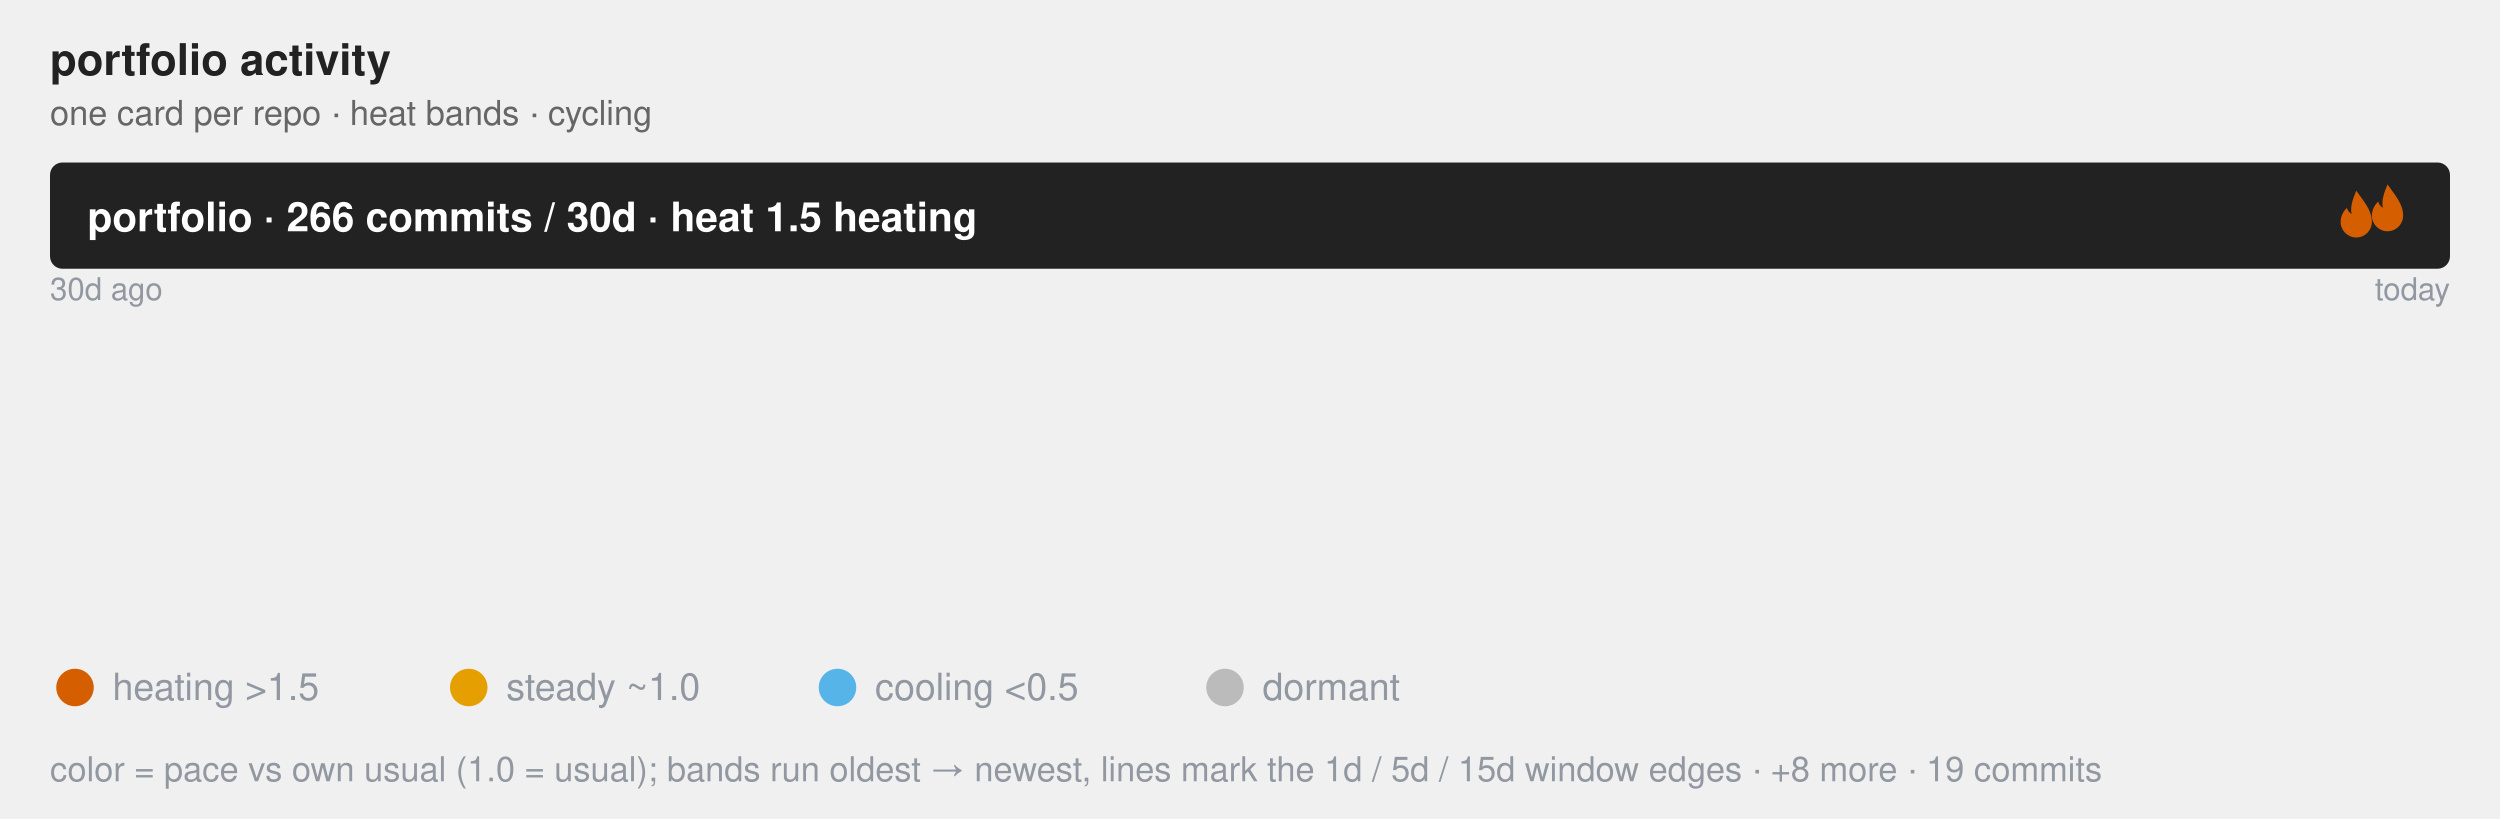
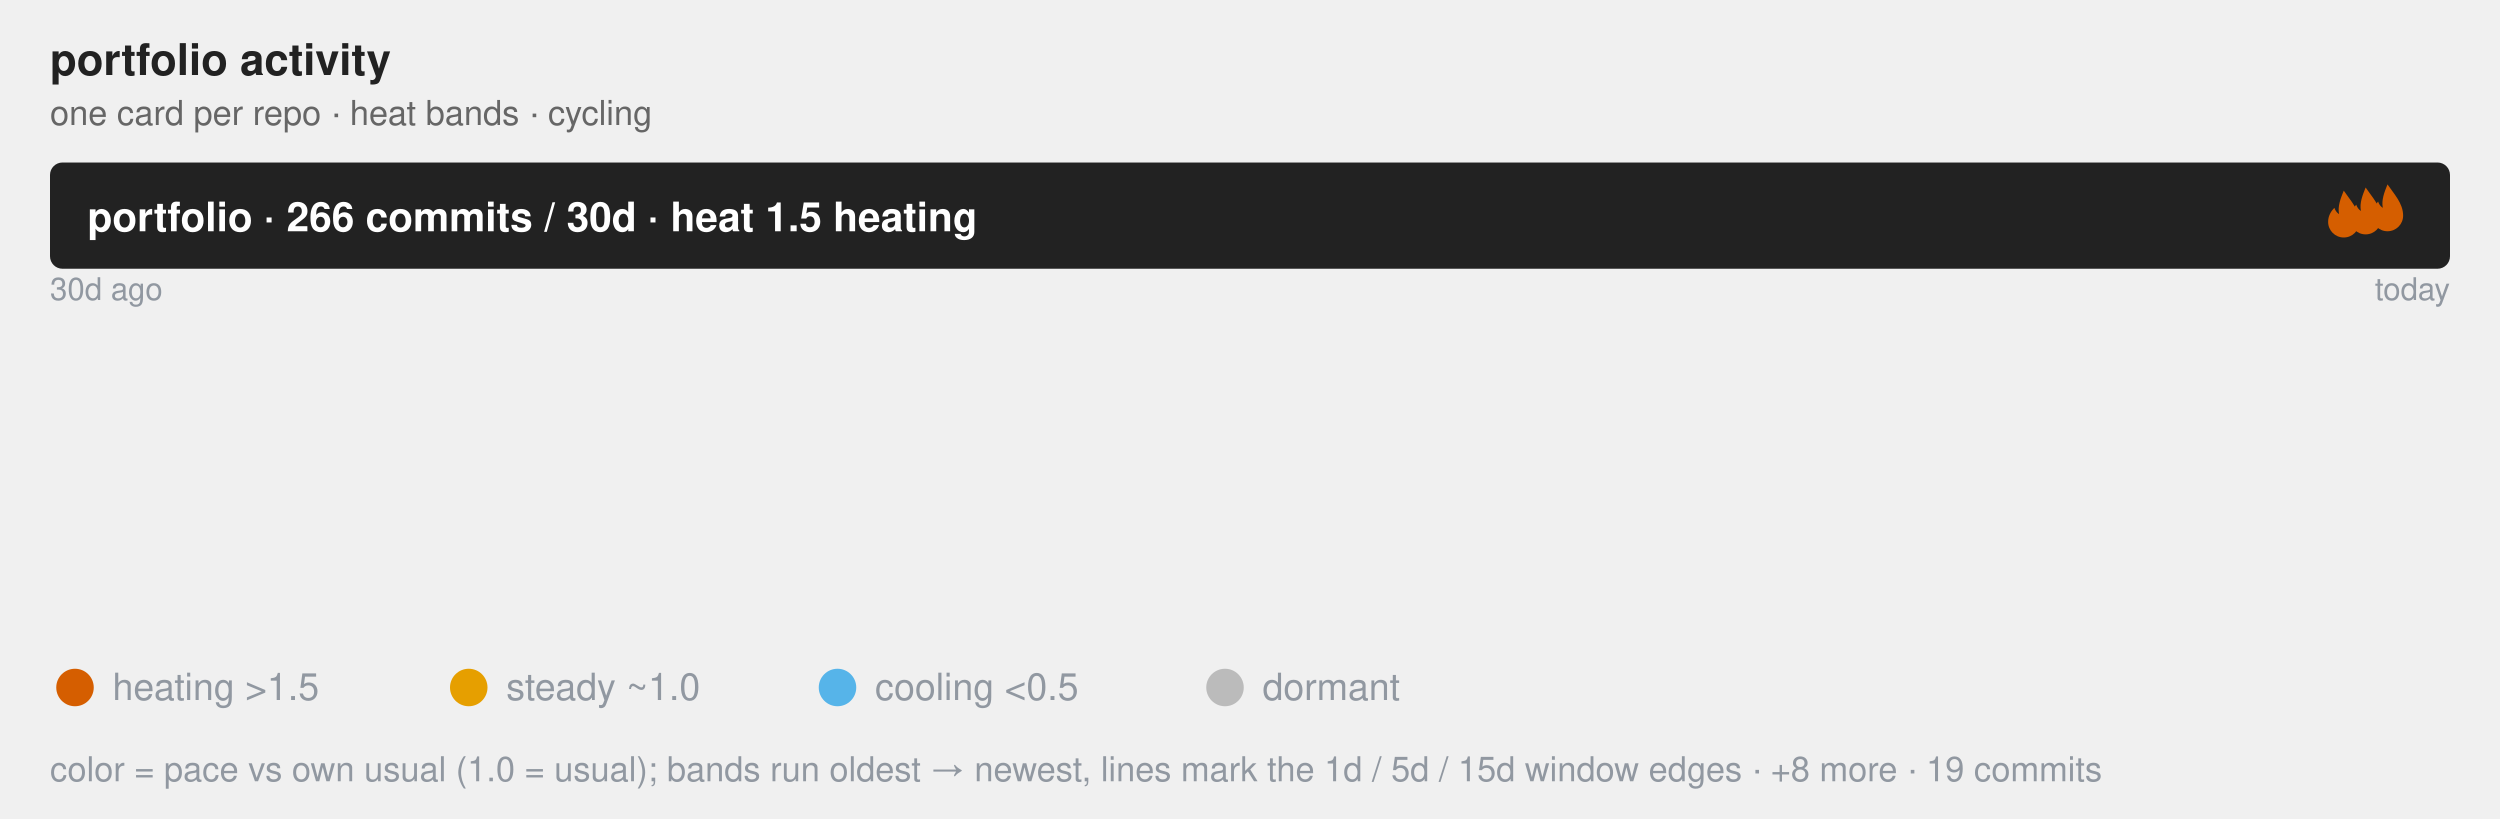
<svg xmlns="http://www.w3.org/2000/svg" class="flame-svg" viewBox="0 0 800.0 262.0" role="img" font-family="Helvetica, Arial, sans-serif">
  <text x="16" y="24" font-size="14" font-weight="bold" fill="#222">portfolio activity</text>
  <text x="16" y="40" class="muted">one card per repo · heat bands · cycling</text>
  <style>
            .bar {
                stroke: #fff;
                stroke-width: 2;
                rx: 4;
            }
            .lbl {
                fill: #fff;
                font-size: 13px;
                font-weight: 600;
            }
            .sub {
                fill: #fff;
                font-size: 11px;
                opacity: .92;
            }
            .dim {
                fill: #333;
                font-size: 12px;
            }
            .wht {
                fill: #fff;
                font-size: 10px;
                paint-order: stroke;
                stroke: rgba(0, 0, 0, .45);
                stroke-width: 3px;
                stroke-linejoin: round;
            }
            .muted {
                fill: #666;
                font-size: 11px;
            }
            .pulse {
                animation: breathe 2.2s ease-in-out infinite;
            }
            .slow {
                animation-duration: 3.4s;
            }
            @keyframes breathe {
                0%, 100% { opacity: .95; }
                50% { opacity: .62; }
            }
            .halo {
                transform-box: fill-box;
                transform-origin: center;
                animation: halo 2.2s ease-out infinite;
            }
            @keyframes halo {
                0% { opacity: .75; transform: scale(1); }
                100% { opacity: 0; transform: scale(2.4); }
            }
            .card {
                opacity: 0;
                animation: whisk ease-in-out infinite;
                animation-iteration-count: infinite;
            }
            .deck .card#r0 {
                opacity: 1;
            }
            @keyframes whisk {
                0% { opacity: 0; transform: translateX(60px); }
                3% { opacity: 1; transform: translateX(0); }
                10% { opacity: 1; transform: translateX(0); }
                13% { opacity: 0; transform: translateX(-60px); }
                100% { opacity: 0; transform: translateX(-60px); }
            }
            @media (prefers-reduced-motion: reduce) {
                .pulse, .halo, .card { animation: none; }
            }
        </style>
  <rect x="16.0" y="52.0" width="768.0" height="34.0" rx="4" fill="#222" />
  <text x="28.0" y="74.0" class="lbl">portfolio · 266 commits / 30d · heat 1.5 heating</text>
-   <svg x="746.0" y="61" width="16" height="16" viewBox="0 0 16 16" fill="#D55E00" class="pulse">
+   <svg x="742.0" y="61" width="16" height="16" viewBox="0 0 16 16" fill="#D55E00" class="pulse">
    <path d="M8 0 C10 3 13 6 13 10 A5 5 0 0 1 3 10 C3 8 4 6.5 5 5.5 C5.5 7 6.5 7.5 6.5 7.5 C6 5 7 2.5 8 0 Z" />
  </svg>
-   <svg x="756.0" y="59" width="16" height="16" viewBox="0 0 16 16" fill="#D55E00" class="pulse" style="animation-delay:-1.1s">
+   <svg x="749.0" y="60" width="16" height="16" viewBox="0 0 16 16" fill="#D55E00" class="pulse" style="animation-delay:-0.73s">
+     <path d="M8 0 C10 3 13 6 13 10 A5 5 0 0 1 3 10 C3 8 4 6.5 5 5.5 C5.5 7 6.5 7.5 6.5 7.5 C6 5 7 2.5 8 0 Z" />
+   </svg>
+   <svg x="756.0" y="59" width="16" height="16" viewBox="0 0 16 16" fill="#D55E00" class="pulse" style="animation-delay:-1.47s">
    <path d="M8 0 C10 3 13 6 13 10 A5 5 0 0 1 3 10 C3 8 4 6.5 5 5.5 C5.5 7 6.5 7.5 6.5 7.5 C6 5 7 2.5 8 0 Z" />
  </svg>
  <text x="16.0" y="96.0" font-size="10" fill="#9198a1">30d ago</text>
  <text x="784.0" y="96.0" font-size="10" text-anchor="end" fill="#9198a1">today</text>
  <linearGradient id="grad-r0" x1="0" y1="0" x2="1" y2="0">
    <stop offset="0.000" stop-color="#BBBBBB" stop-opacity="0.55" />
    <stop offset="0.939" stop-color="#56B4E9" stop-opacity="0.55" />
    <stop offset="0.980" stop-color="#E69F00" stop-opacity="0.55" />
    <stop offset="1.000" stop-color="#D55E00" stop-opacity="0.55" />
  </linearGradient>
  <linearGradient id="grad-r1" x1="0" y1="0" x2="1" y2="0">
    <stop offset="0.000" stop-color="#BBBBBB" stop-opacity="0.55" />
    <stop offset="0.286" stop-color="#BBBBBB" stop-opacity="0.55" />
    <stop offset="0.982" stop-color="#56B4E9" stop-opacity="0.55" />
    <stop offset="1.000" stop-color="#E69F00" stop-opacity="0.55" />
  </linearGradient>
  <linearGradient id="grad-r2" x1="0" y1="0" x2="1" y2="0">
    <stop offset="0.000" stop-color="#BBBBBB" stop-opacity="0.55" />
    <stop offset="0.917" stop-color="#E69F00" stop-opacity="0.55" />
    <stop offset="1.000" stop-color="#D55E00" stop-opacity="0.55" />
  </linearGradient>
  <linearGradient id="grad-r3" x1="0" y1="0" x2="1" y2="0">
    <stop offset="0.000" stop-color="#BBBBBB" stop-opacity="0.55" />
    <stop offset="0.421" stop-color="#BBBBBB" stop-opacity="0.55" />
    <stop offset="0.632" stop-color="#56B4E9" stop-opacity="0.55" />
    <stop offset="0.842" stop-color="#E69F00" stop-opacity="0.55" />
    <stop offset="1.000" stop-color="#D55E00" stop-opacity="0.55" />
  </linearGradient>
  <linearGradient id="grad-r4" x1="0" y1="0" x2="1" y2="0">
    <stop offset="0.000" stop-color="#BBBBBB" stop-opacity="0.55" />
    <stop offset="0.867" stop-color="#E69F00" stop-opacity="0.55" />
    <stop offset="1.000" stop-color="#D55E00" stop-opacity="0.55" />
  </linearGradient>
  <linearGradient id="grad-r5" x1="0" y1="0" x2="1" y2="0">
    <stop offset="0.000" stop-color="#BBBBBB" stop-opacity="0.55" />
    <stop offset="0.308" stop-color="#BBBBBB" stop-opacity="0.55" />
    <stop offset="1.000" stop-color="#56B4E9" stop-opacity="0.55" />
  </linearGradient>
  <linearGradient id="grad-r6" x1="0" y1="0" x2="1" y2="0">
    <stop offset="0.000" stop-color="#BBBBBB" stop-opacity="0.55" />
    <stop offset="0.250" stop-color="#BBBBBB" stop-opacity="0.55" />
    <stop offset="1.000" stop-color="#E69F00" stop-opacity="0.55" />
  </linearGradient>
  <linearGradient id="grad-r7" x1="0" y1="0" x2="1" y2="0">
    <stop offset="0.000" stop-color="#BBBBBB" stop-opacity="0.55" />
    <stop offset="0.333" stop-color="#BBBBBB" stop-opacity="0.55" />
    <stop offset="1.000" stop-color="#56B4E9" stop-opacity="0.55" />
  </linearGradient>
  <g id="r0" class="card pulse slow" style="animation-duration:32.0s;animation-delay:0s">
    <rect x="16.0" y="100.0" width="768.0" height="104.0" rx="4" fill="url(#grad-r0)" />
    <line x1="737.5" y1="100.0" x2="737.5" y2="110.0" stroke="#9198a1" stroke-width="1" opacity="0.8" />
    <text x="737.5" y="96.0" font-size="10" text-anchor="middle" fill="#9198a1">5d</text>
    <line x1="768.5" y1="100.0" x2="768.5" y2="110.0" stroke="#9198a1" stroke-width="1" opacity="0.8" />
    <text x="768.5" y="96.0" font-size="10" text-anchor="middle" fill="#9198a1" />
    <text x="32.0" y="130.0" font-size="20" font-weight="bold" fill="#222">jzombie-graph</text>
    <text x="32.0" y="152.0" class="dim" font-weight="bold">Nightly map of my GitHub portfolio: real dependency edges plus a self-normalized Developer Focus gauge ranking where at…</text>
    <text x="32.0" y="168.0" class="sub">99 commits · 37.2% of portfolio · heat 1.0 steady · Rust</text>
    <text x="32.0" y="182.0" class="wht">#automation #command-line #data-visualization #dependency-graph #developer-tools #github-actions +6</text>
  </g>
  <g id="r1" class="card pulse slow" style="animation-duration:32.0s;animation-delay:-4.0s">
    <rect x="16.0" y="100.0" width="768.0" height="104.0" rx="4" fill="url(#grad-r1)" />
    <line x1="235.4" y1="100.0" x2="235.4" y2="110.0" stroke="#9198a1" stroke-width="1" opacity="0.8" />
    <text x="235.4" y="96.0" font-size="10" text-anchor="middle" fill="#9198a1">15d</text>
    <line x1="770.3" y1="100.0" x2="770.3" y2="110.0" stroke="#9198a1" stroke-width="1" opacity="0.8" />
    <text x="770.3" y="96.0" font-size="10" text-anchor="middle" fill="#9198a1" />
    <text x="32.0" y="130.0" font-size="20" font-weight="bold" fill="#222">windows-headless</text>
    <text x="32.0" y="152.0" class="dim" font-weight="bold">Provision an SSH-ready headless Windows 11 VM from a retail installer ISO in one command. Unattended setup, portable QE…</text>
    <text x="32.0" y="168.0" class="sub">56 commits · 21.1% of portfolio · heat 0.5 steady · Rust</text>
    <text x="32.0" y="182.0" class="wht">#command-line-utilities #headless #provisioning #ssh #unattended-installation #virtualization +2</text>
  </g>
  <g id="r2" class="card pulse" style="animation-duration:32.0s;animation-delay:-8.0s">
    <rect x="16.0" y="100.0" width="768.0" height="104.0" rx="4" fill="url(#grad-r2)" />
    <line x1="720.0" y1="100.0" x2="720.0" y2="110.0" stroke="#9198a1" stroke-width="1" opacity="0.8" />
    <text x="720.0" y="96.0" font-size="10" text-anchor="middle" fill="#9198a1">1d</text>
    <text x="32.0" y="130.0" font-size="20" font-weight="bold" fill="#222">zenosmosis-blog</text>
    <text x="32.0" y="152.0" class="dim" font-weight="bold" />
    <text x="32.0" y="168.0" class="sub">24 commits · 9.0% of portfolio · heat 3.5 heating · CSS</text>
    <text x="32.0" y="182.0" class="wht" />
  </g>
  <g id="r3" class="card pulse" style="animation-duration:32.0s;animation-delay:-12.0s">
    <rect x="16.0" y="100.0" width="768.0" height="104.0" rx="4" fill="url(#grad-r3)" />
    <line x1="339.4" y1="100.0" x2="339.4" y2="110.0" stroke="#9198a1" stroke-width="1" opacity="0.8" />
    <text x="339.4" y="96.0" font-size="10" text-anchor="middle" fill="#9198a1">15d</text>
    <line x1="501.1" y1="100.0" x2="501.1" y2="110.0" stroke="#9198a1" stroke-width="1" opacity="0.8" />
    <text x="501.1" y="96.0" font-size="10" text-anchor="middle" fill="#9198a1">5d</text>
    <line x1="662.7" y1="100.0" x2="662.7" y2="110.0" stroke="#9198a1" stroke-width="1" opacity="0.8" />
    <text x="662.7" y="96.0" font-size="10" text-anchor="middle" fill="#9198a1">1d</text>
    <text x="32.0" y="130.0" font-size="20" font-weight="bold" fill="#222">rust-oxdock</text>
    <text x="32.0" y="152.0" class="dim" font-weight="bold">An experimental DSL used for building embeddable artifacts and orchestrating pipelines.</text>
    <text x="32.0" y="168.0" class="sub">19 commits · 7.1% of portfolio · heat 2.7 heating · Rust</text>
    <text x="32.0" y="182.0" class="wht">#build-tools #containerless-build #dockerfile-syntax #dsl #mcp-server #process-orchestration +1</text>
  </g>
  <g id="r4" class="card pulse" style="animation-duration:32.0s;animation-delay:-16.0s">
    <rect x="16.0" y="100.0" width="768.0" height="104.0" rx="4" fill="url(#grad-r4)" />
    <line x1="681.6" y1="100.0" x2="681.6" y2="110.0" stroke="#9198a1" stroke-width="1" opacity="0.8" />
    <text x="681.6" y="96.0" font-size="10" text-anchor="middle" fill="#9198a1">1d</text>
    <text x="32.0" y="130.0" font-size="20" font-weight="bold" fill="#222">rust-sec-fetcher</text>
    <text x="32.0" y="152.0" class="dim" font-weight="bold">Async Rust client for SEC EDGAR: fetch filings, fund holdings, XBRL data, and IPO registrations with compliant rate lim…</text>
    <text x="32.0" y="168.0" class="sub">15 commits · 5.6% of portfolio · heat 4.0 heating · Rust</text>
    <text x="32.0" y="182.0" class="wht">#api-bindings #edgar-api #filings #finance #sec #stocks</text>
  </g>
  <g id="r5" class="card " style="animation-duration:32.0s;animation-delay:-20.0s">
    <rect x="16.0" y="100.0" width="768.0" height="104.0" rx="4" fill="url(#grad-r5)" />
    <line x1="252.3" y1="100.0" x2="252.3" y2="110.0" stroke="#9198a1" stroke-width="1" opacity="0.8" />
    <text x="252.3" y="96.0" font-size="10" text-anchor="middle" fill="#9198a1">15d</text>
    <text x="32.0" y="130.0" font-size="20" font-weight="bold" fill="#222">rust-triplets</text>
    <text x="32.0" y="152.0" class="dim" font-weight="bold">Composable data sampling primitives for deterministic multi-source ML/AI training-data orchestration.</text>
    <text x="32.0" y="168.0" class="sub">13 commits · 4.9% of portfolio · heat 0.5 cooling · Rust</text>
    <text x="32.0" y="182.0" class="wht">#algorithms #artificial-intelligence #bm25 #dataset-sampling #science #text-processing +3</text>
  </g>
  <g id="r6" class="card pulse" style="animation-duration:32.0s;animation-delay:-24.0s">
    <rect x="16.0" y="100.0" width="768.0" height="104.0" rx="4" fill="url(#grad-r6)" />
    <line x1="208.0" y1="100.0" x2="208.0" y2="110.0" stroke="#9198a1" stroke-width="1" opacity="0.8" />
    <text x="208.0" y="96.0" font-size="10" text-anchor="middle" fill="#9198a1">15d</text>
    <text x="32.0" y="130.0" font-size="20" font-weight="bold" fill="#222">term-wm</text>
    <text x="32.0" y="152.0" class="dim" font-weight="bold">Spatial Terminal Desktop Environment for Remote Workspaces</text>
    <text x="32.0" y="168.0" class="sub">12 commits · 4.5% of portfolio · heat 2.0 heating · Rust</text>
    <text x="32.0" y="182.0" class="wht">#gui #spatial-desktop #ssh #terminal-ui #window-managers #workspace</text>
  </g>
  <g id="r7" class="card " style="animation-duration:32.0s;animation-delay:-28.0s">
    <rect x="16.0" y="100.0" width="768.0" height="104.0" rx="4" fill="url(#grad-r7)" />
    <line x1="272.0" y1="100.0" x2="272.0" y2="110.0" stroke="#9198a1" stroke-width="1" opacity="0.8" />
    <text x="272.0" y="96.0" font-size="10" text-anchor="middle" fill="#9198a1">15d</text>
    <text x="32.0" y="130.0" font-size="20" font-weight="bold" fill="#222">rust-argtuner</text>
    <text x="32.0" y="152.0" class="dim" font-weight="bold">A language-agnostic CLI tool for black-box hyperparameter optimization.</text>
    <text x="32.0" y="168.0" class="sub">9 commits · 3.4% of portfolio · heat 0.4 cooling · Rust</text>
    <text x="32.0" y="182.0" class="wht">#black-box-optimization #cli #hyperparameter-optimization #particle-swarm-optimization #rust #successive-halving +1</text>
  </g>
  <g font-size="12" fill="#9198a1">
    <circle cx="24" cy="220" r="6" fill="#D55E00" />
    <text x="36" y="224">heating &gt;1.5</text>
    <circle cx="150" cy="220" r="6" fill="#E69F00" />
    <text x="162" y="224">steady ~1.0</text>
    <circle cx="268" cy="220" r="6" fill="#56B4E9" />
    <text x="280" y="224">cooling &lt;0.5</text>
    <circle cx="392" cy="220" r="6" fill="#BBBBBB" />
    <text x="404" y="224">dormant</text>
    <text x="16" y="250" font-size="11" fill="#9198a1">color = pace vs own usual (1.0 = usual); bands run oldest → newest, lines mark the 1d / 5d / 15d window edges · +8 more · 19 commits</text>
  </g>
</svg>
